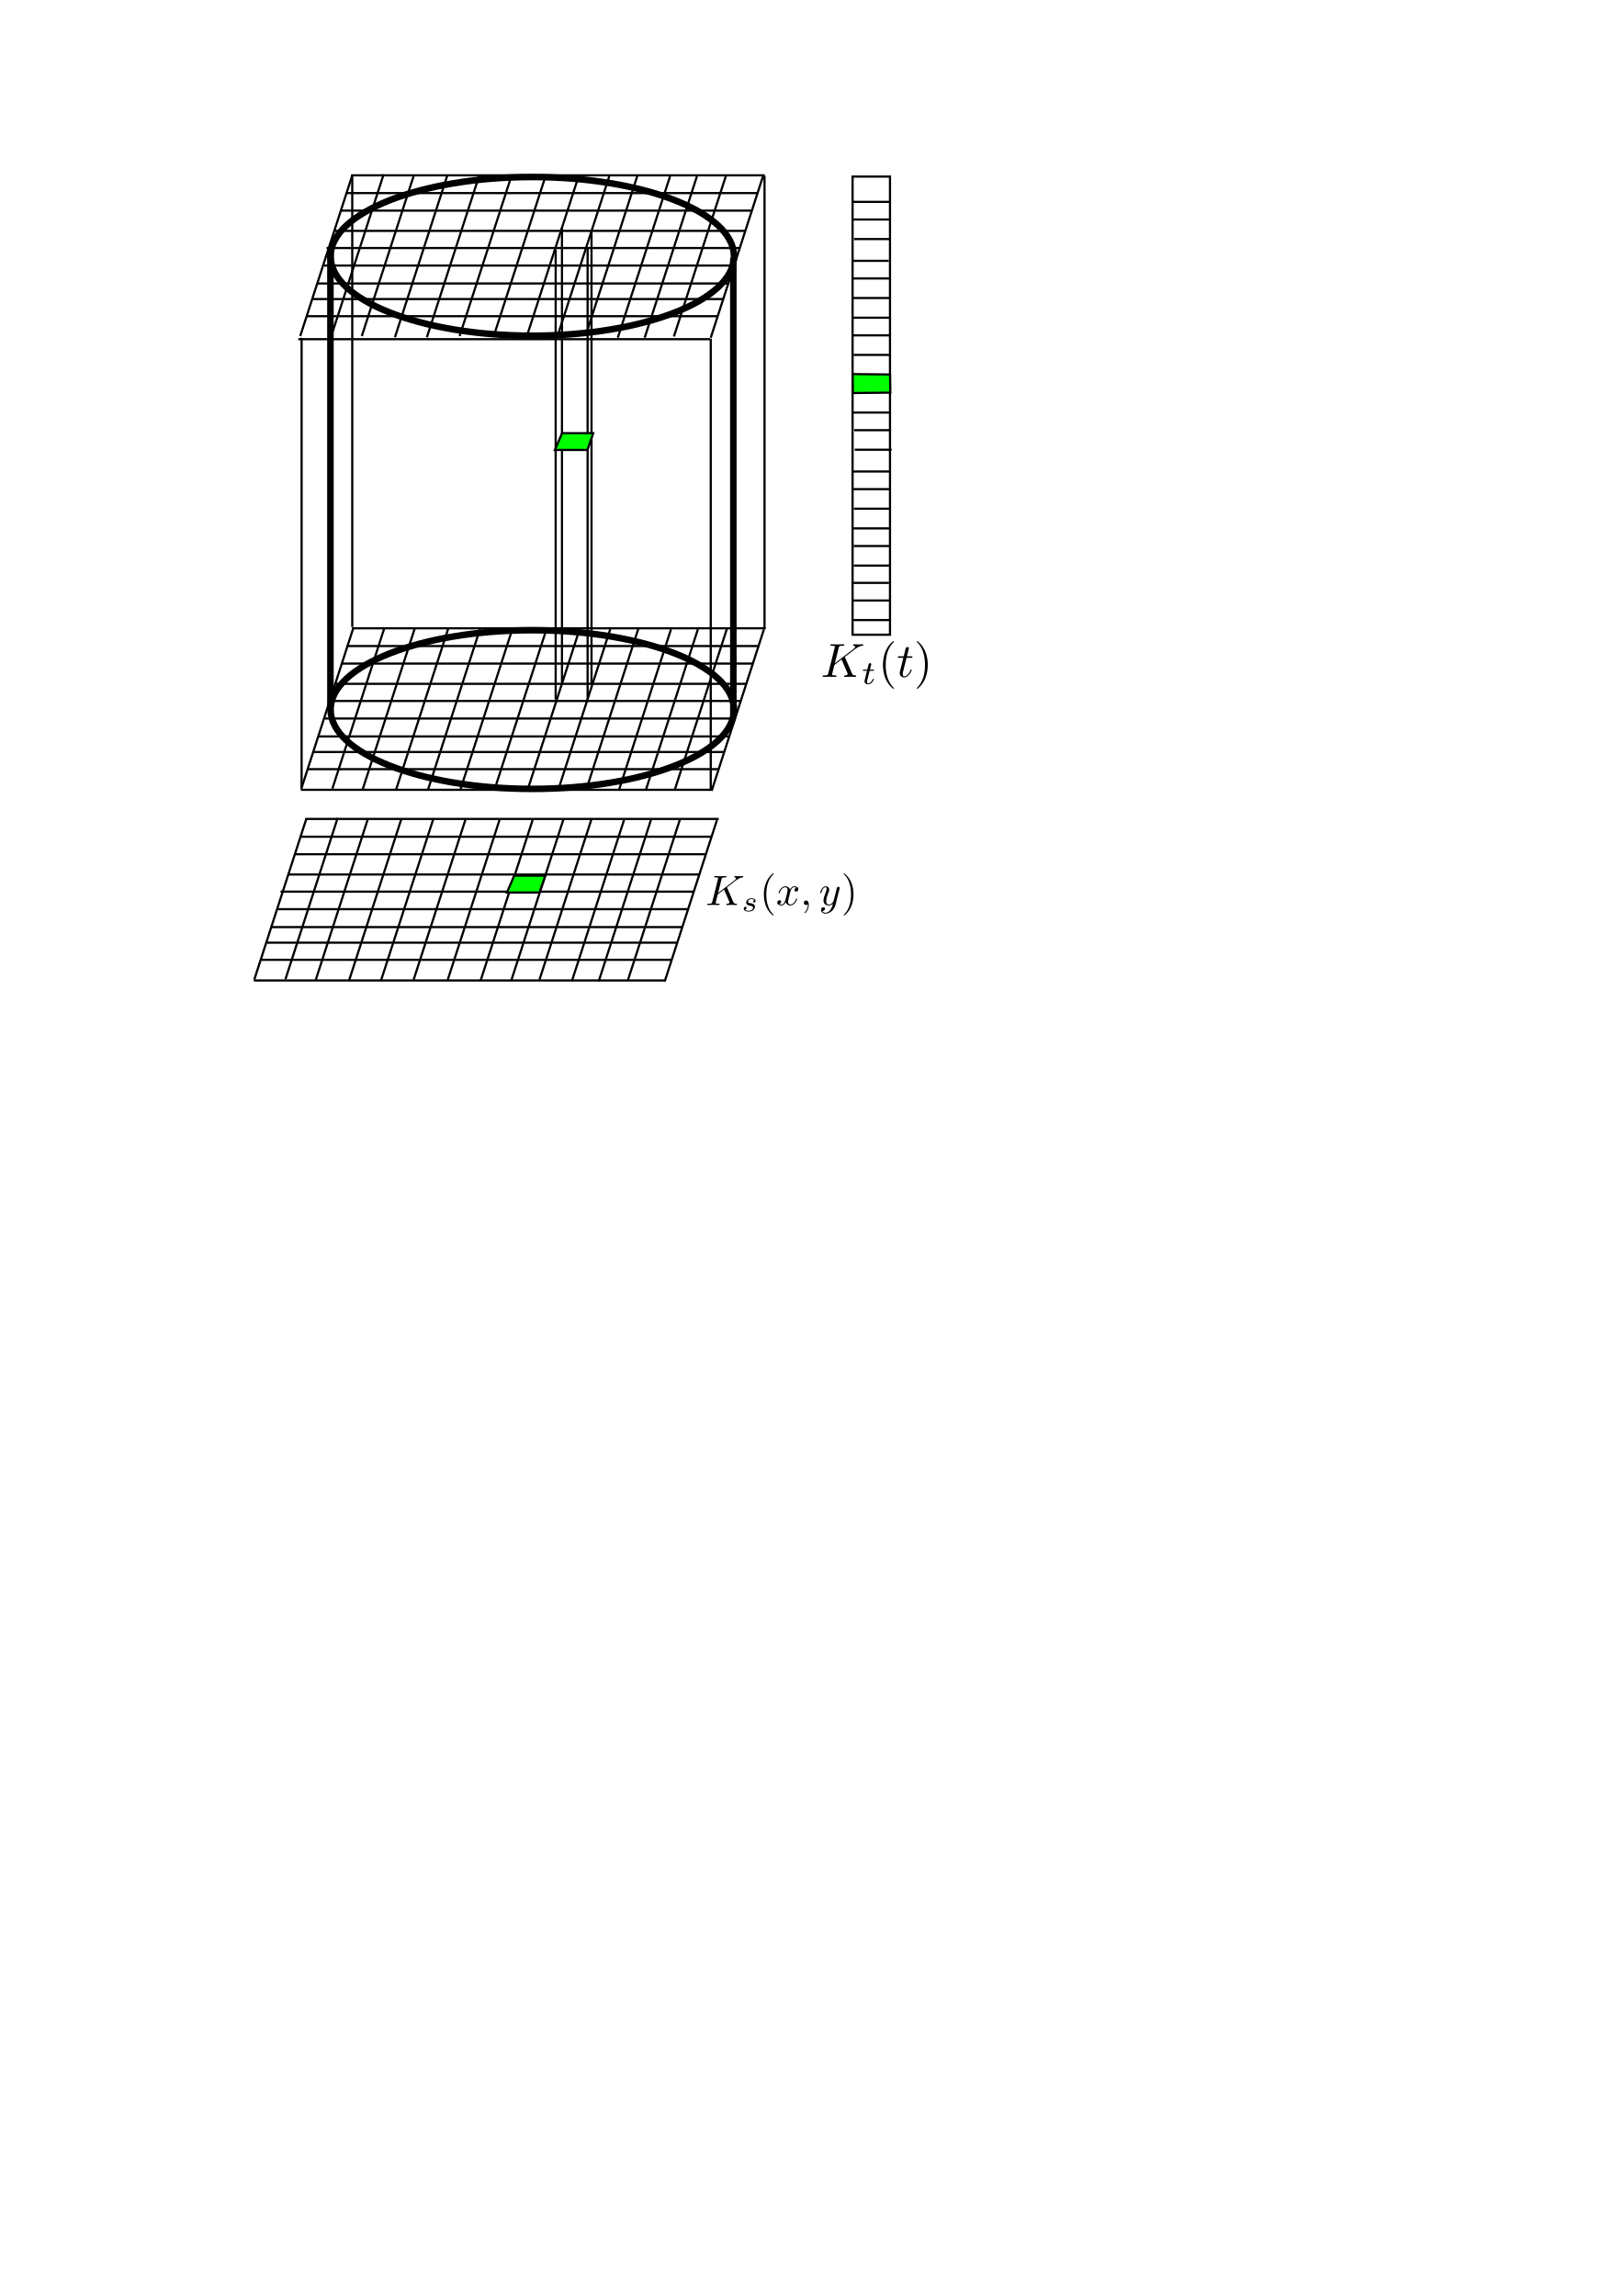
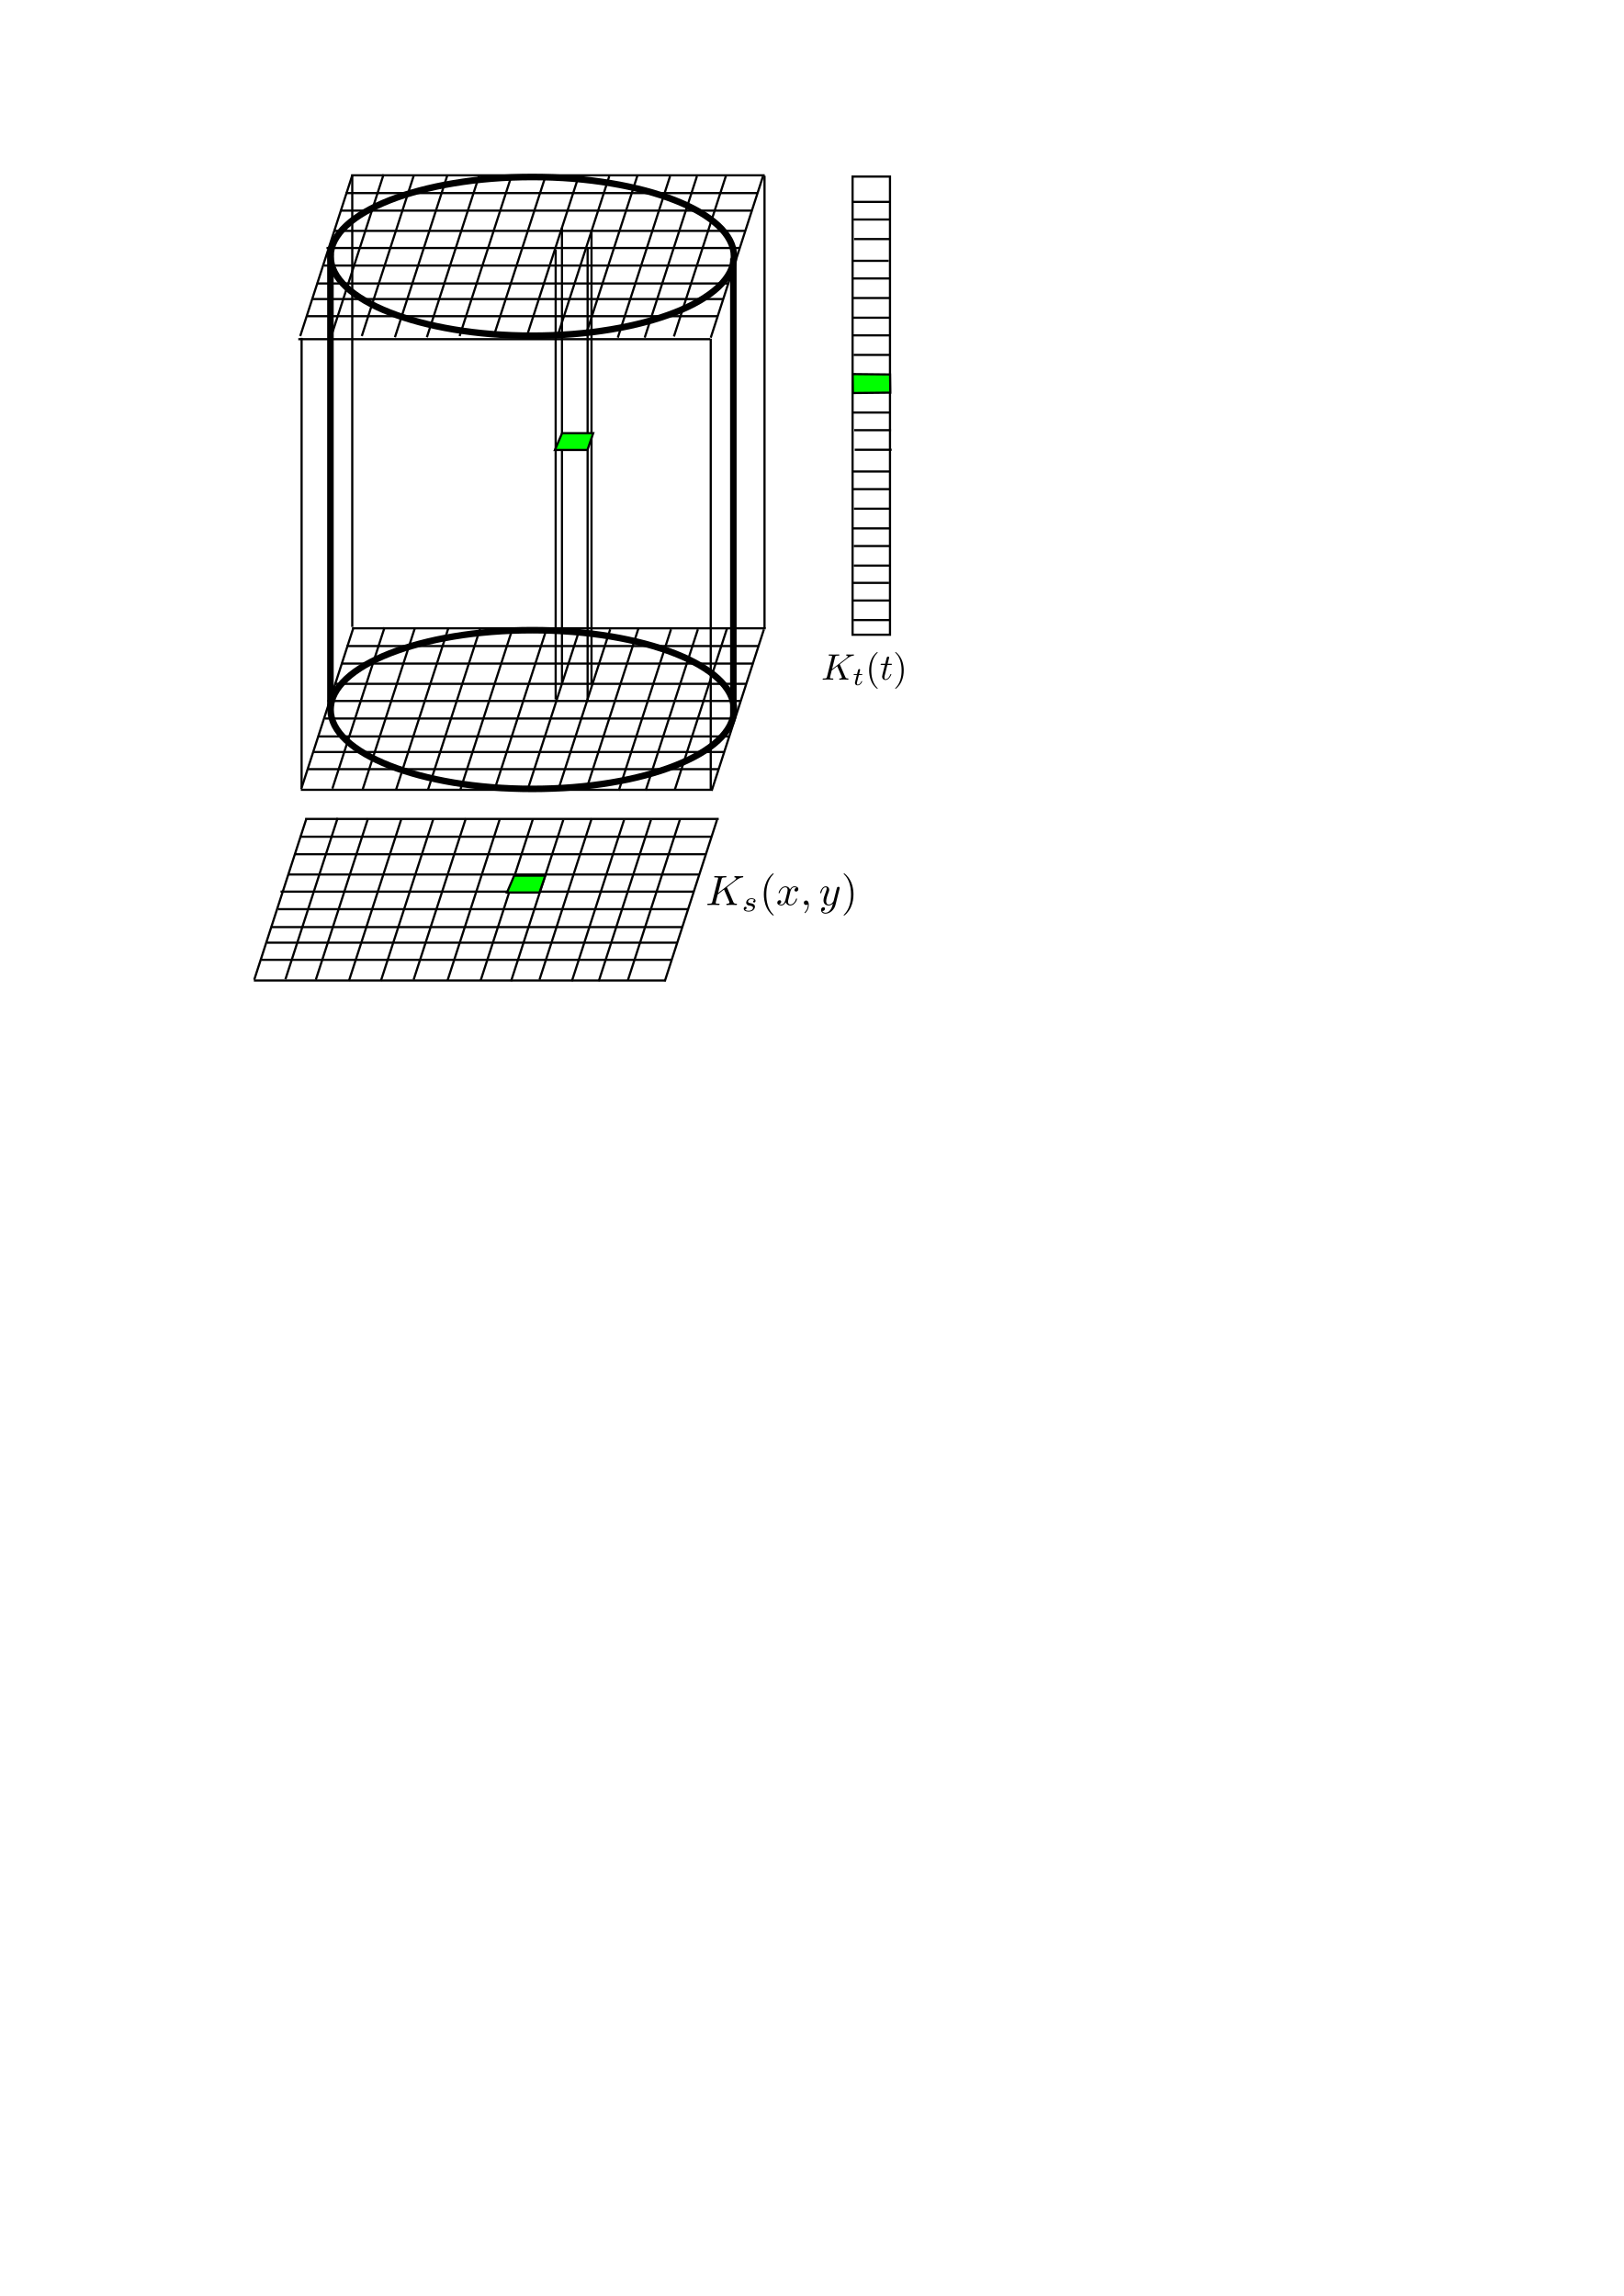
<svg xmlns="http://www.w3.org/2000/svg" width="744.094" height="1052.362" id="svg4463" version="1.1">
  <defs id="defs4465" />
  <g id="layer1">
    <path style="fill:none;stroke:#000000;stroke-width:3;stroke-linecap:round;stroke-linejoin:miter;stroke-miterlimit:4;stroke-opacity:1;stroke-dasharray:none;stroke-dashoffset:0" id="path4471" d="m 368.706,355.357 a 92.429,36.365 0 1 1 -184.858,0 92.429,36.365 0 1 1 184.858,0 z" transform="translate(-32.34778,-237.8571)" />
    <path style="fill:none;stroke:#000000;stroke-width:3;stroke-linecap:round;stroke-linejoin:miter;stroke-miterlimit:4;stroke-opacity:1;stroke-dasharray:none;stroke-dashoffset:0" id="path4471-7" d="m 368.706,355.357 a 92.429,36.365 0 1 1 -184.858,0 92.429,36.365 0 1 1 184.858,0 z" transform="translate(-32.34778,-30.13761)" />
    <path style="fill:none;stroke:#000000;stroke-width:3;stroke-linecap:butt;stroke-linejoin:miter;stroke-opacity:1;stroke-miterlimit:4;stroke-dasharray:none" d="m 151.429,116.291 0,207.5" id="path4999" />
    <path style="fill:none;stroke:#000000;stroke-width:3;stroke-linecap:butt;stroke-linejoin:miter;stroke-miterlimit:4;stroke-opacity:1;stroke-dasharray:none" d="m 336.071,118.434 0,209.286" id="path5001" />
    <path style="fill:none;stroke:#000000;stroke-width:1px;stroke-linecap:butt;stroke-linejoin:miter;stroke-opacity:1" d="m 137.857,362.005 188.748,0" id="path5003" />
    <path style="fill:none;stroke:#000000;stroke-width:1px;stroke-linecap:butt;stroke-linejoin:miter;stroke-opacity:1" d="m 161.385,287.972 189.506,0" id="path5003-0" />
    <path style="fill:none;stroke:#000000;stroke-width:1px;stroke-linecap:butt;stroke-linejoin:miter;stroke-opacity:1" d="m 138.036,361.648 23.929,-73.929" id="path5023" />
    <path style="fill:none;stroke:#000000;stroke-width:1px;stroke-linecap:butt;stroke-linejoin:miter;stroke-opacity:1" d="m 326.152,362.407 23.929,-73.929" id="path5023-9" />
    <path style="fill:none;stroke:#000000;stroke-width:1px;stroke-linecap:butt;stroke-linejoin:miter;stroke-opacity:1" d="m 158.818,296.112 188.926,0" id="path5003-0-3" />
    <path style="fill:none;stroke:#000000;stroke-width:1px;stroke-linecap:butt;stroke-linejoin:miter;stroke-opacity:1" d="m 156.497,304.148 188.747,0" id="path5003-0-3-6" />
    <path style="fill:none;stroke:#000000;stroke-width:1px;stroke-linecap:butt;stroke-linejoin:miter;stroke-opacity:1" d="m 153.283,313.434 188.881,0" id="path5003-0-3-0" />
    <path style="fill:none;stroke:#000000;stroke-width:1px;stroke-linecap:butt;stroke-linejoin:miter;stroke-opacity:1" d="m 150.068,321.291 189.506,0" id="path5003-0-3-62" />
    <path style="fill:none;stroke:#000000;stroke-width:1px;stroke-linecap:butt;stroke-linejoin:miter;stroke-opacity:1" d="m 148.997,329.326 188.033,0" id="path5003-0-3-61" />
    <path style="fill:none;stroke:#000000;stroke-width:1px;stroke-linecap:butt;stroke-linejoin:miter;stroke-opacity:1" d="m 145.604,337.541 188.479,0" id="path5003-0-3-8" />
    <path style="fill:none;stroke:#000000;stroke-width:1px;stroke-linecap:butt;stroke-linejoin:miter;stroke-opacity:1" d="m 143.997,344.684 187.988,0" id="path5003-0-3-7" />
    <path style="fill:none;stroke:#000000;stroke-width:1px;stroke-linecap:butt;stroke-linejoin:miter;stroke-opacity:1" d="m 141.318,352.541 188.122,0" id="path5003-0-3-9" />
    <path style="fill:none;stroke:#000000;stroke-width:1px;stroke-linecap:butt;stroke-linejoin:miter;stroke-opacity:1" d="m 152.321,361.469 23.929,-73.929" id="path5023-2" />
    <path style="fill:none;stroke:#000000;stroke-width:1px;stroke-linecap:butt;stroke-linejoin:miter;stroke-opacity:1" d="m 166.25,361.648 23.929,-73.929" id="path5023-0" />
    <path style="fill:none;stroke:#000000;stroke-width:1px;stroke-linecap:butt;stroke-linejoin:miter;stroke-opacity:1" d="m 181.429,362.184 23.929,-73.929" id="path5023-23" />
    <path style="fill:none;stroke:#000000;stroke-width:1px;stroke-linecap:butt;stroke-linejoin:miter;stroke-opacity:1" d="m 196.071,362.184 23.929,-73.929" id="path5023-7" />
    <path style="fill:none;stroke:#000000;stroke-width:1px;stroke-linecap:butt;stroke-linejoin:miter;stroke-opacity:1" d="m 211.071,361.648 23.929,-73.929" id="path5023-5" />
    <path style="fill:none;stroke:#000000;stroke-width:1px;stroke-linecap:butt;stroke-linejoin:miter;stroke-opacity:1" d="m 226.607,362.005 23.929,-73.929" id="path5023-92" />
    <path style="fill:none;stroke:#000000;stroke-width:1px;stroke-linecap:butt;stroke-linejoin:miter;stroke-opacity:1" d="m 241.786,362.005 23.929,-73.929" id="path5023-28" />
    <path style="fill:none;stroke:#000000;stroke-width:1px;stroke-linecap:butt;stroke-linejoin:miter;stroke-opacity:1" d="M 255.714,362.362 279.643,288.434" id="path5023-97" />
    <path style="fill:none;stroke:#000000;stroke-width:1px;stroke-linecap:butt;stroke-linejoin:miter;stroke-opacity:1" d="m 268.75,361.648 23.929,-73.929" id="path5023-3" />
    <path style="fill:none;stroke:#000000;stroke-width:1px;stroke-linecap:butt;stroke-linejoin:miter;stroke-opacity:1" d="M 283.571,362.362 307.5,288.434" id="path5023-6" />
    <path style="fill:none;stroke:#000000;stroke-width:1px;stroke-linecap:butt;stroke-linejoin:miter;stroke-opacity:1" d="M 295.893,362.362 319.821,288.434" id="path5023-1" />
    <path style="fill:none;stroke:#000000;stroke-width:1px;stroke-linecap:butt;stroke-linejoin:miter;stroke-opacity:1" d="m 309.286,361.826 23.929,-73.929" id="path5023-29" />
    <path style="fill:none;stroke:#000000;stroke-width:1px;stroke-linecap:butt;stroke-linejoin:miter;stroke-opacity:1" d="m 116.34,449.393 188.748,0" id="path5003-1" />
    <path style="fill:none;stroke:#000000;stroke-width:1px;stroke-linecap:butt;stroke-linejoin:miter;stroke-opacity:1" d="m 139.868,375.36 189.506,0" id="path5003-0-9" />
    <path style="fill:none;stroke:#000000;stroke-width:1px;stroke-linecap:butt;stroke-linejoin:miter;stroke-opacity:1" d="M 116.519,449.036 140.447,375.108" id="path5023-4" />
    <path style="fill:none;stroke:#000000;stroke-width:1px;stroke-linecap:butt;stroke-linejoin:miter;stroke-opacity:1" d="M 304.634,449.795 328.563,375.867" id="path5023-9-7" />
    <path style="fill:none;stroke:#000000;stroke-width:1px;stroke-linecap:butt;stroke-linejoin:miter;stroke-opacity:1" d="m 137.301,383.501 188.926,0" id="path5003-0-3-84" />
    <path style="fill:none;stroke:#000000;stroke-width:1px;stroke-linecap:butt;stroke-linejoin:miter;stroke-opacity:1" d="m 134.98,391.536 188.747,0" id="path5003-0-3-6-5" />
    <path style="fill:none;stroke:#000000;stroke-width:1px;stroke-linecap:butt;stroke-linejoin:miter;stroke-opacity:1" d="m 131.766,400.822 188.881,0" id="path5003-0-3-0-0" />
    <path style="fill:none;stroke:#000000;stroke-width:1px;stroke-linecap:butt;stroke-linejoin:miter;stroke-opacity:1" d="m 128.551,408.679 189.506,0" id="path5003-0-3-62-3" />
    <path style="fill:none;stroke:#000000;stroke-width:1px;stroke-linecap:butt;stroke-linejoin:miter;stroke-opacity:1" d="m 127.48,416.715 188.033,0" id="path5003-0-3-61-6" />
    <path style="fill:none;stroke:#000000;stroke-width:1px;stroke-linecap:butt;stroke-linejoin:miter;stroke-opacity:1" d="m 124.087,424.929 188.479,0" id="path5003-0-3-8-1" />
    <path style="fill:none;stroke:#000000;stroke-width:1px;stroke-linecap:butt;stroke-linejoin:miter;stroke-opacity:1" d="m 122.48,432.072 187.988,0" id="path5003-0-3-7-0" />
    <path style="fill:none;stroke:#000000;stroke-width:1px;stroke-linecap:butt;stroke-linejoin:miter;stroke-opacity:1" d="m 119.801,439.929 188.122,0" id="path5003-0-3-9-6" />
    <path style="fill:none;stroke:#000000;stroke-width:1px;stroke-linecap:butt;stroke-linejoin:miter;stroke-opacity:1" d="m 130.804,448.858 23.929,-73.929" id="path5023-2-3" />
    <path style="fill:none;stroke:#000000;stroke-width:1px;stroke-linecap:butt;stroke-linejoin:miter;stroke-opacity:1" d="m 144.733,449.036 23.929,-73.929" id="path5023-0-2" />
    <path style="fill:none;stroke:#000000;stroke-width:1px;stroke-linecap:butt;stroke-linejoin:miter;stroke-opacity:1" d="m 159.911,449.572 23.929,-73.929" id="path5023-23-0" />
    <path style="fill:none;stroke:#000000;stroke-width:1px;stroke-linecap:butt;stroke-linejoin:miter;stroke-opacity:1" d="m 174.554,449.572 23.929,-73.929" id="path5023-7-6" />
    <path style="fill:none;stroke:#000000;stroke-width:1px;stroke-linecap:butt;stroke-linejoin:miter;stroke-opacity:1" d="m 189.554,449.036 23.929,-73.929" id="path5023-5-1" />
    <path style="fill:none;stroke:#000000;stroke-width:1px;stroke-linecap:butt;stroke-linejoin:miter;stroke-opacity:1" d="m 205.09,449.393 23.929,-73.929" id="path5023-92-5" />
    <path style="fill:none;stroke:#000000;stroke-width:1px;stroke-linecap:butt;stroke-linejoin:miter;stroke-opacity:1" d="M 220.269,449.393 244.197,375.465" id="path5023-28-5" />
    <path style="fill:none;stroke:#000000;stroke-width:1px;stroke-linecap:butt;stroke-linejoin:miter;stroke-opacity:1" d="m 234.197,449.751 23.929,-73.929" id="path5023-97-4" />
    <path style="fill:none;stroke:#000000;stroke-width:1px;stroke-linecap:butt;stroke-linejoin:miter;stroke-opacity:1" d="m 247.233,449.036 23.929,-73.929" id="path5023-3-7" />
    <path style="fill:none;stroke:#000000;stroke-width:1px;stroke-linecap:butt;stroke-linejoin:miter;stroke-opacity:1" d="m 262.054,449.751 23.929,-73.929" id="path5023-6-6" />
    <path style="fill:none;stroke:#000000;stroke-width:1px;stroke-linecap:butt;stroke-linejoin:miter;stroke-opacity:1" d="m 274.376,449.751 23.929,-73.929" id="path5023-1-5" />
    <path style="fill:none;stroke:#000000;stroke-width:1px;stroke-linecap:butt;stroke-linejoin:miter;stroke-opacity:1" d="M 287.769,449.215 311.697,375.286" id="path5023-29-6" />
    <path style="fill:none;stroke:#000000;stroke-width:1px;stroke-linecap:butt;stroke-linejoin:miter;stroke-opacity:1" d="m 136.697,155.465 188.748,0" id="path5003-1-9" />
    <path style="fill:none;stroke:#000000;stroke-width:1px;stroke-linecap:butt;stroke-linejoin:miter;stroke-opacity:1" d="m 160.94,80.36 189.506,0" id="path5003-0-9-3" />
    <path style="fill:none;stroke:#000000;stroke-width:1px;stroke-linecap:butt;stroke-linejoin:miter;stroke-opacity:1" d="M 137.59,154.036 161.519,80.108" id="path5023-4-7" />
    <path style="fill:none;stroke:#000000;stroke-width:1px;stroke-linecap:butt;stroke-linejoin:miter;stroke-opacity:1" d="M 325.706,154.795 349.634,80.867" id="path5023-9-7-4" />
    <path style="fill:none;stroke:#000000;stroke-width:1px;stroke-linecap:butt;stroke-linejoin:miter;stroke-opacity:1" d="m 158.373,88.501 188.926,0" id="path5003-0-3-84-5" />
    <path style="fill:none;stroke:#000000;stroke-width:1px;stroke-linecap:butt;stroke-linejoin:miter;stroke-opacity:1" d="m 156.051,96.536 188.747,0" id="path5003-0-3-6-5-2" />
    <path style="fill:none;stroke:#000000;stroke-width:1px;stroke-linecap:butt;stroke-linejoin:miter;stroke-opacity:1" d="m 152.837,105.822 188.881,0" id="path5003-0-3-0-0-5" />
    <path style="fill:none;stroke:#000000;stroke-width:1px;stroke-linecap:butt;stroke-linejoin:miter;stroke-opacity:1" d="m 149.623,113.679 189.506,0" id="path5003-0-3-62-3-4" />
    <path style="fill:none;stroke:#000000;stroke-width:1px;stroke-linecap:butt;stroke-linejoin:miter;stroke-opacity:1" d="m 148.551,121.715 188.033,0" id="path5003-0-3-61-6-7" />
    <path style="fill:none;stroke:#000000;stroke-width:1px;stroke-linecap:butt;stroke-linejoin:miter;stroke-opacity:1" d="m 145.158,129.929 188.479,0" id="path5003-0-3-8-1-4" />
    <path style="fill:none;stroke:#000000;stroke-width:1px;stroke-linecap:butt;stroke-linejoin:miter;stroke-opacity:1" d="m 143.551,137.072 187.988,0" id="path5003-0-3-7-0-4" />
    <path style="fill:none;stroke:#000000;stroke-width:1px;stroke-linecap:butt;stroke-linejoin:miter;stroke-opacity:1" d="m 140.873,144.929 188.122,0" id="path5003-0-3-9-6-3" />
    <path style="fill:none;stroke:#000000;stroke-width:1px;stroke-linecap:butt;stroke-linejoin:miter;stroke-opacity:1" d="M 151.876,153.858 175.804,79.929" id="path5023-2-3-0" />
    <path style="fill:none;stroke:#000000;stroke-width:1px;stroke-linecap:butt;stroke-linejoin:miter;stroke-opacity:1" d="M 165.804,154.036 189.733,80.108" id="path5023-0-2-7" />
    <path style="fill:none;stroke:#000000;stroke-width:1px;stroke-linecap:butt;stroke-linejoin:miter;stroke-opacity:1" d="M 180.983,154.572 204.911,80.643" id="path5023-23-0-8" />
    <path style="fill:none;stroke:#000000;stroke-width:1px;stroke-linecap:butt;stroke-linejoin:miter;stroke-opacity:1" d="M 195.626,154.572 219.554,80.643" id="path5023-7-6-6" />
    <path style="fill:none;stroke:#000000;stroke-width:1px;stroke-linecap:butt;stroke-linejoin:miter;stroke-opacity:1" d="M 210.626,154.036 234.554,80.108" id="path5023-5-1-8" />
    <path style="fill:none;stroke:#000000;stroke-width:1px;stroke-linecap:butt;stroke-linejoin:miter;stroke-opacity:1" d="M 226.161,154.393 250.09,80.465" id="path5023-92-5-8" />
    <path style="fill:none;stroke:#000000;stroke-width:1px;stroke-linecap:butt;stroke-linejoin:miter;stroke-opacity:1" d="M 241.34,154.393 265.269,80.465" id="path5023-28-5-4" />
    <path style="fill:none;stroke:#000000;stroke-width:1px;stroke-linecap:butt;stroke-linejoin:miter;stroke-opacity:1" d="M 255.269,154.751 279.197,80.822" id="path5023-97-4-3" />
    <path style="fill:none;stroke:#000000;stroke-width:1px;stroke-linecap:butt;stroke-linejoin:miter;stroke-opacity:1" d="M 268.304,154.036 292.233,80.108" id="path5023-3-7-1" />
    <path style="fill:none;stroke:#000000;stroke-width:1px;stroke-linecap:butt;stroke-linejoin:miter;stroke-opacity:1" d="M 283.126,154.751 307.054,80.822" id="path5023-6-6-4" />
    <path style="fill:none;stroke:#000000;stroke-width:1px;stroke-linecap:butt;stroke-linejoin:miter;stroke-opacity:1" d="M 295.447,154.751 319.376,80.822" id="path5023-1-5-9" />
    <path style="fill:none;stroke:#000000;stroke-width:1px;stroke-linecap:butt;stroke-linejoin:miter;stroke-opacity:1" d="M 308.84,154.215 332.769,80.286" id="path5023-29-6-2" />
    <path style="fill:none;stroke:#000000;stroke-width:1px;stroke-linecap:butt;stroke-linejoin:miter;stroke-opacity:1" d="m 138.214,154.862 0,206.071" id="path5571" />
    <path style="fill:none;stroke:#000000;stroke-width:1px;stroke-linecap:butt;stroke-linejoin:miter;stroke-opacity:1" d="m 325.714,155.219 0,206.786" id="path5573" />
    <path style="fill:none;stroke:#000000;stroke-width:1px;stroke-linecap:butt;stroke-linejoin:miter;stroke-opacity:1" d="m 350.357,288.076 0,-207.5" id="path5575" />
    <path style="fill:none;stroke:#000000;stroke-width:1px;stroke-linecap:butt;stroke-linejoin:miter;stroke-opacity:1" d="m 161.429,80.219 0,207.143" id="path5577" />
    <rect style="fill:none;stroke:#000000;stroke-width:1;stroke-linecap:round;stroke-linejoin:miter;stroke-miterlimit:4;stroke-opacity:1;stroke-dasharray:none;stroke-dashoffset:0" id="rect5583" width="17.143" height="210" x="390.714" y="80.934" />
    <path style="fill:none;stroke:#000000;stroke-width:1px;stroke-linecap:butt;stroke-linejoin:miter;stroke-opacity:1" d="m 254.643,114.505 0,206.071" id="path5585" />
    <path style="fill:none;stroke:#000000;stroke-width:1px;stroke-linecap:butt;stroke-linejoin:miter;stroke-opacity:1" d="m 269.286,321.648 0,-208.214" id="path5587" />
    <path style="fill:none;stroke:#000000;stroke-width:1px;stroke-linecap:butt;stroke-linejoin:miter;stroke-opacity:1" d="m 271.071,106.291 0,207.143" id="path5589" />
    <path style="fill:none;stroke:#000000;stroke-width:1px;stroke-linecap:butt;stroke-linejoin:miter;stroke-opacity:1" d="m 257.543,104.314 0,208.571" id="path5591" />
    <path style="fill:#00ff00;stroke:#000000;stroke-width:1px;stroke-linecap:butt;stroke-linejoin:miter;stroke-opacity:1;fill-opacity:1" d="m 269.206,206.233 -14.9,0 3.283,-7.702 14.268,0 z" id="path5601" />
    <path style="fill:#00ff00;fill-opacity:1;stroke:#000000;stroke-width:1px;stroke-linecap:butt;stroke-linejoin:miter;stroke-opacity:1" d="m 247.235,409.071 -14.9,0 3.283,-7.702 14.268,0 z" id="path5601-8" />
    <path style="fill:#00ff00;fill-opacity:1;stroke:#000000;stroke-width:1px;stroke-linecap:butt;stroke-linejoin:miter;stroke-opacity:1" d="m 407.999,179.963 -17.132,0.179 -0.11,-8.685 17.126,0.179 z" id="path5601-85" />
    <path style="fill:none;stroke:#000000;stroke-width:1px;stroke-linecap:butt;stroke-linejoin:miter;stroke-opacity:1" d="m 391.182,162.67 16.92,0" id="path5628" />
    <path style="fill:none;stroke:#000000;stroke-width:1px;stroke-linecap:butt;stroke-linejoin:miter;stroke-opacity:1" d="m 390.929,153.705 16.92,0" id="path5628-0" />
    <path style="fill:none;stroke:#000000;stroke-width:1px;stroke-linecap:butt;stroke-linejoin:miter;stroke-opacity:1" d="m 390.55,145.624 16.92,0" id="path5628-9" />
    <path style="fill:none;stroke:#000000;stroke-width:1px;stroke-linecap:butt;stroke-linejoin:miter;stroke-opacity:1" d="m 390.992,136.596 16.92,0" id="path5628-6" />
    <path style="fill:none;stroke:#000000;stroke-width:1px;stroke-linecap:butt;stroke-linejoin:miter;stroke-opacity:1" d="m 390.74,127.631 16.92,0" id="path5628-0-3" />
    <path style="fill:none;stroke:#000000;stroke-width:1px;stroke-linecap:butt;stroke-linejoin:miter;stroke-opacity:1" d="m 390.361,119.549 16.92,0" id="path5628-9-8" />
    <path style="fill:none;stroke:#000000;stroke-width:1px;stroke-linecap:butt;stroke-linejoin:miter;stroke-opacity:1" d="m 391.371,109.574 16.92,0" id="path5628-6-5" />
    <path style="fill:none;stroke:#000000;stroke-width:1px;stroke-linecap:butt;stroke-linejoin:miter;stroke-opacity:1" d="m 391.118,100.609 16.92,0" id="path5628-0-3-6" />
    <path style="fill:none;stroke:#000000;stroke-width:1px;stroke-linecap:butt;stroke-linejoin:miter;stroke-opacity:1" d="m 390.74,92.528 16.92,0" id="path5628-9-8-1" />
    <path style="fill:none;stroke:#000000;stroke-width:1px;stroke-linecap:butt;stroke-linejoin:miter;stroke-opacity:1" d="m 391.245,259.235 16.92,0" id="path5628-1" />
    <path style="fill:none;stroke:#000000;stroke-width:1px;stroke-linecap:butt;stroke-linejoin:miter;stroke-opacity:1" d="m 391.245,250.269 16.92,0" id="path5628-0-5" />
    <path style="fill:none;stroke:#000000;stroke-width:1px;stroke-linecap:butt;stroke-linejoin:miter;stroke-opacity:1" d="m 390.866,242.188 16.92,0" id="path5628-9-9" />
    <path style="fill:none;stroke:#000000;stroke-width:1px;stroke-linecap:butt;stroke-linejoin:miter;stroke-opacity:1" d="m 391.308,233.16 16.92,0" id="path5628-6-8" />
    <path style="fill:none;stroke:#000000;stroke-width:1px;stroke-linecap:butt;stroke-linejoin:miter;stroke-opacity:1" d="m 391.055,224.195 16.92,0" id="path5628-0-3-4" />
    <path style="fill:none;stroke:#000000;stroke-width:1px;stroke-linecap:butt;stroke-linejoin:miter;stroke-opacity:1" d="m 390.676,216.114 16.92,0" id="path5628-9-8-8" />
    <path style="fill:none;stroke:#000000;stroke-width:1px;stroke-linecap:butt;stroke-linejoin:miter;stroke-opacity:1" d="m 391.687,206.138 16.92,0" id="path5628-6-5-1" />
    <path style="fill:none;stroke:#000000;stroke-width:1px;stroke-linecap:butt;stroke-linejoin:miter;stroke-opacity:1" d="m 391.434,197.173 16.92,0" id="path5628-0-3-6-0" />
    <path style="fill:none;stroke:#000000;stroke-width:1px;stroke-linecap:butt;stroke-linejoin:miter;stroke-opacity:1" d="m 391.055,189.092 16.92,0" id="path5628-9-8-1-3" />
    <path style="fill:none;stroke:#000000;stroke-width:1px;stroke-linecap:butt;stroke-linejoin:miter;stroke-opacity:1" d="m 391.118,284.204 16.92,0" id="path5628-1-0" />
    <path style="fill:none;stroke:#000000;stroke-width:1px;stroke-linecap:butt;stroke-linejoin:miter;stroke-opacity:1" d="m 390.866,275.239 16.92,0" id="path5628-0-5-4" />
    <path style="fill:none;stroke:#000000;stroke-width:1px;stroke-linecap:butt;stroke-linejoin:miter;stroke-opacity:1" d="m 390.487,267.158 16.92,0" id="path5628-9-9-4" />
    <g transform="matrix(0.3659504,0,0,0.3659504,214.27,283.9825)" id="g5883">
      <g style="font-style:normal;font-variant:normal;font-weight:normal;font-stretch:normal;letter-spacing:normal;word-spacing:normal;text-anchor:start;fill:none;stroke:#000000;stroke-linecap:butt;stroke-linejoin:miter;stroke-miterlimit:10.433;stroke-opacity:1;stroke-dasharray:none;stroke-dashoffset:0" id="content" transform="matrix(1.062992,0,0,-1.062992,-186.0236,789.2717)" xml:space="preserve" stroke-miterlimit="10.433" font-style="normal" font-variant="normal" font-weight="normal" font-stretch="normal" font-size-adjust="none" letter-spacing="normal" word-spacing="normal">
        <path style="fill:#000000;stroke-width:0" d="m 480.88,426.32 -0.01,0.02 0,0.02 -0.01,0.01 -0.01,0.02 0,0.02 -0.01,0.02 -0.01,0.03 -0.01,0.02 -0.01,0.02 -0.01,0.02 -0.01,0.03 -0.01,0.02 -0.02,0.05 -0.02,0.06 -0.02,0.05 -0.02,0.05 -0.01,0.02 -0.01,0.03 -0.01,0.02 -0.01,0.02 -0.01,0.03 0,0.02 -0.01,0.02 0,0.02 -0.01,0.02 0,0.02 0,0.01 0,0.02 c 0,0.04 0.89,0.75 1.45,1.14 l 8.72,6.73 c 4.67,3.44 6.63,3.63 8.11,3.78 0.41,0.05 0.91,0.1 0.91,1 0,0.19 -0.16,0.55 -0.55,0.55 -1.11,0 -2.34,-0.16 -3.55,-0.16 -1.79,0 -3.73,0.16 -5.53,0.16 -0.34,0 -0.94,0 -0.94,-1 0,-0.34 0.25,-0.5 0.6,-0.55 1.09,-0.09 1.54,-0.34 1.54,-1.04 0,-0.89 -1.5,-2.05 -1.79,-2.3 l -19.44,-14.94 4,15.99 c 0.44,1.79 0.55,2.29 4.17,2.29 1.25,0 1.71,0 1.71,1 0,0.44 -0.41,0.55 -0.71,0.55 -1.39,0 -4.98,-0.16 -6.37,-0.16 -1.44,0 -4.99,0.16 -6.42,0.16 -0.36,0 -1,0 -1,-0.95 0,-0.6 0.45,-0.6 1.43,-0.6 0.66,0 1.55,-0.04 2.14,-0.09 0.8,-0.11 1.11,-0.25 1.11,-0.8 0,-0.2 -0.06,-0.36 -0.2,-0.95 l -6.67,-26.75 c -0.5,-1.95 -0.61,-2.34 -4.55,-2.34 -0.84,0 -1.39,0 -1.39,-0.96 0,-0.59 0.59,-0.59 0.75,-0.59 1.39,0 4.94,0.16 6.33,0.16 1.05,0 2.14,-0.07 3.19,-0.07 1.09,0 2.18,-0.09 3.23,-0.09 0.36,0 1,0 1,1 0,0.55 -0.45,0.55 -1.39,0.55 -1.84,0 -3.23,0 -3.23,0.89 0,0.36 0.29,1.45 0.43,2.2 0.71,2.58 1.35,5.22 2,7.81 l 7.42,5.78 5.79,-13.4 c 0.59,-1.35 0.59,-1.44 0.59,-1.74 0,-1.5 -2.14,-1.54 -2.59,-1.54 -0.55,0 -1.1,0 -1.1,-1 0,-0.55 0.6,-0.55 0.71,-0.55 1.98,0 4.07,0.16 6.07,0.16 1.1,0 3.78,-0.16 4.88,-0.16 0.25,0 0.9,0 0.9,1 0,0.55 -0.56,0.55 -1,0.55 -2.04,0.04 -2.68,0.5 -3.43,2.23 z" id="path5886" />
        <path style="fill:#000000;stroke-width:0" d="m 512.9,411.86 -0.09,-0.03 -0.08,-0.02 -0.08,-0.03 -0.08,-0.02 -0.07,-0.04 -0.08,-0.03 -0.07,-0.04 -0.07,-0.04 -0.06,-0.04 -0.07,-0.04 -0.06,-0.05 -0.06,-0.05 -0.06,-0.05 -0.05,-0.05 -0.05,-0.05 -0.05,-0.06 -0.05,-0.05 -0.04,-0.06 -0.04,-0.06 -0.04,-0.06 -0.03,-0.06 -0.04,-0.06 -0.03,-0.06 -0.02,-0.06 -0.03,-0.07 -0.02,-0.06 -0.01,-0.07 -0.02,-0.06 -0.01,-0.07 -0.01,-0.06 0,-0.07 0,-0.06 c 0,-0.81 0.7,-1.12 1.15,-1.12 0.35,0 1.67,0.21 1.67,1.98 0,2.27 -2.5,3.03 -4.62,3.03 -5.44,0 -6.42,-4 -6.42,-5.08 0,-1.29 0.73,-2.12 1.22,-2.54 0.9,-0.71 1.53,-0.83 3.93,-1.25 0.74,-0.14 2.97,-0.57 2.97,-2.3 0,-0.59 -0.39,-1.92 -1.84,-2.8 -1.36,-0.76 -3.08,-0.76 -3.49,-0.76 -1.4,0 -3.39,0.31 -4.18,1.47 1.15,0.14 1.92,1 1.92,1.98 0,0.87 -0.63,1.28 -1.36,1.28 -1.02,0 -2.03,-0.8 -2.03,-2.33 0,-2.09 2.23,-3.37 5.61,-3.37 6.42,0 7.61,4.39 7.61,5.75 0,3.2 -3.53,3.83 -4.82,4.08 -0.31,0.06 -1.18,0.2 -1.39,0.26 -1.29,0.25 -1.92,0.99 -1.92,1.75 0,0.8 0.63,1.74 1.39,2.24 0.94,0.59 2.16,0.65 2.75,0.65 0.74,0 2.55,-0.11 3.32,-1.29 z" id="path5888" />
        <path style="fill:#000000;stroke-width:0" d="m 535.6,394.25 0,0.02 0,0.03 0,0.01 0,0.02 0,0.01 -0.01,0.02 0,0.01 -0.01,0.02 -0.01,0.02 -0.01,0.02 -0.01,0.02 -0.02,0.03 -0.01,0.02 -0.02,0.03 -0.02,0.03 -0.03,0.03 -0.02,0.03 -0.03,0.04 -0.02,0.02 -0.01,0.02 -0.02,0.02 -0.02,0.02 -0.02,0.02 -0.02,0.03 -0.02,0.02 -0.02,0.02 -0.02,0.03 -0.03,0.02 -0.02,0.03 -0.03,0.03 -0.02,0.03 -0.03,0.03 -0.03,0.03 -0.03,0.03 -0.03,0.03 -0.03,0.03 -0.04,0.04 -0.03,0.03 -0.03,0.04 -0.04,0.03 -0.04,0.04 -0.04,0.04 c -6.22,6.28 -7.81,15.69 -7.81,23.31 0,8.67 1.89,17.35 8.02,23.56 0.63,0.61 0.63,0.71 0.63,0.86 0,0.35 -0.18,0.49 -0.48,0.49 -0.5,0 -4.98,-3.38 -7.92,-9.7 -2.55,-5.49 -3.14,-11.02 -3.14,-15.21 0,-3.89 0.54,-9.9 3.28,-15.54 2.98,-6.13 7.28,-9.36 7.78,-9.36 0.3,0 0.48,0.14 0.48,0.5 z" id="path5890" />
        <path style="fill:#000000;stroke-width:0" d="m 555.08,421.25 0.03,0.13 0.03,0.15 0.05,0.16 0.04,0.18 0.05,0.19 0.06,0.21 0.07,0.22 0.07,0.22 0.08,0.23 0.09,0.24 0.1,0.25 0.1,0.24 0.11,0.25 0.12,0.25 0.13,0.25 0.14,0.25 0.14,0.24 0.16,0.24 0.17,0.23 0.17,0.22 0.19,0.22 0.2,0.2 0.21,0.19 0.22,0.18 0.23,0.16 0.25,0.14 0.12,0.07 0.13,0.06 0.14,0.05 0.13,0.05 0.14,0.05 0.14,0.04 0.15,0.03 0.15,0.03 0.15,0.02 0.15,0.02 0.16,0.01 0.17,0 c 0.25,0 1.43,0 2.48,-0.64 -1.39,-0.25 -2.39,-1.5 -2.39,-2.69 0,-0.79 0.55,-1.75 1.89,-1.75 1.09,0 2.69,0.89 2.69,2.89 0,2.6 -2.94,3.28 -4.63,3.28 -2.89,0 -4.64,-2.64 -5.23,-3.78 -1.25,3.28 -3.94,3.78 -5.38,3.78 -5.18,0 -8.03,-6.42 -8.03,-7.67 0,-0.5 0.5,-0.5 0.61,-0.5 0.39,0 0.55,0.11 0.64,0.55 1.69,5.28 4.99,6.53 6.67,6.53 0.96,0 2.69,-0.44 2.69,-3.33 0,-1.54 -0.84,-4.89 -2.69,-11.86 -0.79,-3.09 -2.53,-5.18 -4.73,-5.18 -0.3,0 -1.44,0 -2.49,0.65 1.26,0.24 2.35,1.28 2.35,2.69 0,1.34 -1.09,1.73 -1.85,1.73 -1.5,0 -2.74,-1.29 -2.74,-2.89 0,-2.28 2.5,-3.28 4.68,-3.28 3.3,0 5.08,3.49 5.24,3.78 0.59,-1.84 2.39,-3.78 5.37,-3.78 5.14,0 7.99,6.42 7.99,7.67 0,0.5 -0.46,0.5 -0.61,0.5 -0.44,0 -0.55,-0.2 -0.64,-0.54 -1.64,-5.33 -5.03,-6.53 -6.63,-6.53 -1.95,0 -2.75,1.59 -2.75,3.29 0,1.1 0.3,2.19 0.86,4.38 z" id="path5892" />
        <path style="fill:#000000;stroke-width:0" d="m 576.98,406.25 0,0.3 -0.01,0.3 -0.02,0.29 -0.02,0.28 -0.03,0.27 -0.04,0.26 -0.05,0.26 -0.05,0.24 -0.06,0.24 -0.06,0.23 -0.07,0.22 -0.08,0.21 -0.08,0.2 -0.09,0.19 -0.1,0.19 -0.1,0.17 -0.1,0.16 -0.12,0.16 -0.11,0.14 -0.13,0.13 -0.12,0.13 -0.14,0.11 -0.14,0.1 -0.14,0.1 -0.15,0.08 -0.15,0.07 -0.16,0.06 -0.17,0.05 -0.16,0.04 -0.18,0.03 -0.17,0.01 -0.18,0.01 c -1.64,0 -2.64,-1.25 -2.64,-2.64 0,-1.34 1,-2.64 2.64,-2.64 0.59,0 1.25,0.2 1.75,0.64 0.14,0.11 0.2,0.16 0.25,0.16 0.04,0 0.09,-0.05 0.09,-0.75 0,-3.69 -1.73,-6.68 -3.39,-8.32 -0.55,-0.54 -0.55,-0.65 -0.55,-0.79 0,-0.36 0.25,-0.55 0.5,-0.55 0.55,0 4.53,3.83 4.53,9.66 z" id="path5894" />
        <path style="fill:#000000;stroke-width:0" d="m 613.17,425.18 0.01,0.04 0.01,0.03 0.01,0.06 0.02,0.05 0.01,0.06 0.01,0.05 0.01,0.04 0.02,0.05 0.01,0.04 0.01,0.04 0,0.04 0.01,0.04 0.01,0.04 0.01,0.03 0,0.03 0.01,0.03 0,0.03 0.01,0.03 0,0.03 0.01,0.05 0,0.06 0,0.05 0,0.05 0,0.05 0,0.03 0,0.03 0,0.03 0,0.03 c 0,0.91 -0.68,1.35 -1.43,1.35 -0.5,0 -1.3,-0.3 -1.75,-1.05 -0.1,-0.25 -0.5,-1.78 -0.69,-2.69 -0.36,-1.29 -0.7,-2.64 -1,-3.98 l -2.25,-8.97 c -0.19,-0.75 -2.33,-4.23 -5.63,-4.23 -2.53,0 -3.09,2.18 -3.09,4.03 0,2.29 0.86,5.39 2.55,9.76 0.79,2.05 1,2.6 1,3.6 0,2.23 -1.59,4.07 -4.09,4.07 -4.74,0 -6.58,-7.21 -6.58,-7.67 0,-0.5 0.5,-0.5 0.61,-0.5 0.5,0 0.54,0.11 0.79,0.91 1.35,4.69 3.33,6.17 5.03,6.17 0.4,0 1.25,0 1.25,-1.59 0,-1.25 -0.5,-2.53 -0.85,-3.49 -1.99,-5.28 -2.9,-8.12 -2.9,-10.47 0,-4.42 3.15,-5.92 6.08,-5.92 1.95,0 3.64,0.85 5.03,2.24 -0.64,-2.58 -1.23,-5.03 -3.23,-7.68 -1.3,-1.68 -3.19,-3.14 -5.48,-3.14 -0.69,0 -2.94,0.16 -3.79,2.1 0.8,0 1.46,0 2.14,0.61 0.5,0.43 1,1.09 1,2.03 0,1.55 -1.34,1.75 -1.84,1.75 -1.14,0 -2.8,-0.8 -2.8,-3.24 0,-2.5 2.21,-4.34 5.29,-4.34 5.13,0 10.26,4.55 11.67,10.17 z" id="path5896" />
        <path style="fill:#000000;stroke-width:0" d="m 629.62,418.65 0,0.37 -0.01,0.39 -0.01,0.39 -0.01,0.41 -0.04,0.84 -0.06,0.88 -0.08,0.92 -0.11,0.95 -0.13,0.97 -0.17,1.01 -0.19,1.02 -0.23,1.03 -0.27,1.05 -0.31,1.06 -0.35,1.07 -0.39,1.07 -0.21,0.53 -0.23,0.53 -0.23,0.53 -0.25,0.53 c -2.99,6.12 -7.27,9.36 -7.77,9.36 -0.3,0 -0.5,-0.19 -0.5,-0.49 0,-0.15 0,-0.25 0.94,-1.15 4.89,-4.92 7.73,-12.85 7.73,-23.27 0,-8.51 -1.84,-17.28 -8.03,-23.56 -0.64,-0.59 -0.64,-0.7 -0.64,-0.84 0,-0.3 0.2,-0.5 0.5,-0.5 0.5,0 4.97,3.39 7.92,9.71 2.53,5.47 3.13,11 3.13,15.19 z" id="path5898" />
      </g>
    </g>
-     <g id="g6144" transform="matrix(0.4131668,0,0,0.4131668,252.9528,162.5499)">
+     <g id="g6144" transform="matrix(0.3187339,0,0,0.3187339,281.3015,197.5579)">
      <g word-spacing="normal" letter-spacing="normal" font-size-adjust="none" font-stretch="normal" font-weight="normal" font-variant="normal" font-style="normal" stroke-miterlimit="10.433" xml:space="preserve" transform="matrix(1.062992,0,0,-1.062992,-186.0236,789.2717)" id="g6146" style="font-style:normal;font-variant:normal;font-weight:normal;font-stretch:normal;letter-spacing:normal;word-spacing:normal;text-anchor:start;fill:none;stroke:#000000;stroke-linecap:butt;stroke-linejoin:miter;stroke-miterlimit:10.433;stroke-opacity:1;stroke-dasharray:none;stroke-dashoffset:0">
        <path id="path6148" d="m 480.88,426.32 -0.01,0.02 0,0.02 -0.01,0.01 -0.01,0.02 0,0.02 -0.01,0.02 -0.01,0.03 -0.01,0.02 -0.01,0.02 -0.01,0.02 -0.01,0.03 -0.01,0.02 -0.02,0.05 -0.02,0.06 -0.02,0.05 -0.02,0.05 -0.01,0.02 -0.01,0.03 -0.01,0.02 -0.01,0.02 -0.01,0.03 0,0.02 -0.01,0.02 0,0.02 -0.01,0.02 0,0.02 0,0.01 0,0.02 c 0,0.04 0.89,0.75 1.45,1.14 l 8.72,6.73 c 4.67,3.44 6.63,3.63 8.11,3.78 0.41,0.05 0.91,0.1 0.91,1 0,0.19 -0.16,0.55 -0.55,0.55 -1.11,0 -2.34,-0.16 -3.55,-0.16 -1.79,0 -3.73,0.16 -5.53,0.16 -0.34,0 -0.94,0 -0.94,-1 0,-0.34 0.25,-0.5 0.6,-0.55 1.09,-0.09 1.54,-0.34 1.54,-1.04 0,-0.89 -1.5,-2.05 -1.79,-2.3 l -19.44,-14.94 4,15.99 c 0.44,1.79 0.55,2.29 4.17,2.29 1.25,0 1.71,0 1.71,1 0,0.44 -0.41,0.55 -0.71,0.55 -1.39,0 -4.98,-0.16 -6.37,-0.16 -1.44,0 -4.99,0.16 -6.42,0.16 -0.36,0 -1,0 -1,-0.95 0,-0.6 0.45,-0.6 1.43,-0.6 0.66,0 1.55,-0.04 2.14,-0.09 0.8,-0.11 1.11,-0.25 1.11,-0.8 0,-0.2 -0.06,-0.36 -0.2,-0.95 l -6.67,-26.75 c -0.5,-1.95 -0.61,-2.34 -4.55,-2.34 -0.84,0 -1.39,0 -1.39,-0.96 0,-0.59 0.59,-0.59 0.75,-0.59 1.39,0 4.94,0.16 6.33,0.16 1.05,0 2.14,-0.07 3.19,-0.07 1.09,0 2.18,-0.09 3.23,-0.09 0.36,0 1,0 1,1 0,0.55 -0.45,0.55 -1.39,0.55 -1.84,0 -3.23,0 -3.23,0.89 0,0.36 0.29,1.45 0.43,2.2 0.71,2.58 1.35,5.22 2,7.81 l 7.42,5.78 5.79,-13.4 c 0.59,-1.35 0.59,-1.44 0.59,-1.74 0,-1.5 -2.14,-1.54 -2.59,-1.54 -0.55,0 -1.1,0 -1.1,-1 0,-0.55 0.6,-0.55 0.71,-0.55 1.98,0 4.07,0.16 6.07,0.16 1.1,0 3.78,-0.16 4.88,-0.16 0.25,0 0.9,0 0.9,1 0,0.55 -0.56,0.55 -1,0.55 -2.04,0.04 -2.68,0.5 -3.43,2.23 z" style="fill:#000000;stroke-width:0" />
        <path id="path6150" d="M 506.46,412.53 H 510 c 0.66,0 1.11,0 1.11,0.76 0,0.49 -0.45,0.49 -1.03,0.49 h -3.31 l 1.28,5.15 c 0.03,0.18 0.11,0.35 0.11,0.49 0,0.64 -0.48,1.12 -1.19,1.12 -0.87,0 -1.39,-0.59 -1.64,-1.5 -0.23,-0.87 0.22,0.8 -1.33,-5.26 h -3.54 c -0.66,0 -1.11,0 -1.11,-0.77 0,-0.48 0.4,-0.48 1.04,-0.48 h 3.3 l -2.05,-8.22 c -0.21,-0.88 -0.53,-2.13 -0.53,-2.58 0,-2.06 1.75,-3.31 3.74,-3.31 3.87,0 6.06,4.87 6.06,5.33 0,0.45 -0.45,0.45 -0.56,0.45 -0.41,0 -0.46,-0.08 -0.72,-0.66 -0.99,-2.2 -2.77,-4.15 -4.67,-4.15 -0.74,0 -1.22,0.45 -1.22,1.7 0,0.36 0.14,1.09 0.2,1.44 z" style="fill:#000000;stroke-width:0" />
        <path id="path6152" d="m 531.88,394.25 0,0.02 0,0.03 0,0.01 0,0.02 -0.01,0.01 0,0.02 -0.01,0.01 0,0.02 -0.01,0.02 -0.01,0.02 -0.01,0.02 -0.02,0.03 -0.01,0.02 -0.02,0.03 -0.02,0.03 -0.03,0.03 -0.02,0.03 -0.03,0.04 -0.02,0.02 -0.02,0.02 -0.01,0.02 -0.02,0.02 -0.02,0.02 -0.02,0.03 -0.02,0.02 -0.02,0.02 -0.03,0.03 -0.02,0.02 -0.02,0.03 -0.03,0.03 -0.03,0.03 -0.02,0.03 -0.03,0.03 -0.03,0.03 -0.03,0.03 -0.04,0.03 -0.03,0.04 -0.03,0.03 -0.04,0.04 -0.03,0.03 -0.04,0.04 -0.04,0.04 c -6.22,6.28 -7.81,15.69 -7.81,23.31 0,8.67 1.89,17.35 8.01,23.56 0.64,0.61 0.64,0.71 0.64,0.86 0,0.35 -0.18,0.49 -0.48,0.49 -0.5,0 -4.99,-3.38 -7.92,-9.7 -2.55,-5.49 -3.14,-11.02 -3.14,-15.21 0,-3.89 0.54,-9.9 3.28,-15.54 2.98,-6.13 7.28,-9.36 7.78,-9.36 0.3,0 0.48,0.14 0.48,0.5 z" style="fill:#000000;stroke-width:0" />
        <path id="path6154" d="m 544.98,426.12 h 4.69 c 0.98,0 1.48,0 1.48,1 0,0.55 -0.5,0.55 -1.39,0.55 h -4.39 c 1.8,7.08 2.05,8.08 2.05,8.37 0,0.85 -0.6,1.35 -1.44,1.35 -0.16,0 -1.55,-0.05 -2,-1.8 l -1.94,-7.92 h -4.69 c -1,0 -1.5,0 -1.5,-0.94 0,-0.61 0.41,-0.61 1.41,-0.61 h 4.38 c -3.58,-14.14 -3.79,-14.98 -3.79,-15.89 0,-2.69 1.9,-4.58 4.58,-4.58 5.08,0 7.92,7.27 7.92,7.67 0,0.5 -0.38,0.5 -0.59,0.5 -0.45,0 -0.5,-0.15 -0.75,-0.7 -2.14,-5.17 -4.78,-6.37 -6.47,-6.37 -1.04,0 -1.54,0.65 -1.54,2.29 0,1.19 0.09,1.55 0.29,2.39 z" style="fill:#000000;stroke-width:0" />
        <path id="path6156" d="m 567.1,418.65 0,0.37 0,0.39 -0.01,0.39 -0.01,0.41 -0.04,0.84 -0.06,0.88 -0.09,0.92 -0.1,0.95 -0.14,0.97 -0.16,1.01 -0.2,1.02 -0.23,1.03 -0.26,1.05 -0.31,1.06 -0.35,1.07 -0.39,1.07 -0.21,0.53 -0.23,0.53 -0.24,0.53 -0.25,0.53 c -2.98,6.12 -7.26,9.36 -7.76,9.36 -0.3,0 -0.5,-0.19 -0.5,-0.49 0,-0.15 0,-0.25 0.94,-1.15 4.89,-4.92 7.73,-12.85 7.73,-23.27 0,-8.51 -1.84,-17.28 -8.03,-23.56 -0.64,-0.59 -0.64,-0.7 -0.64,-0.84 0,-0.3 0.2,-0.5 0.5,-0.5 0.5,0 4.97,3.39 7.92,9.71 2.53,5.47 3.12,11 3.12,15.19 z" style="fill:#000000;stroke-width:0" />
      </g>
    </g>
  </g>
</svg>
